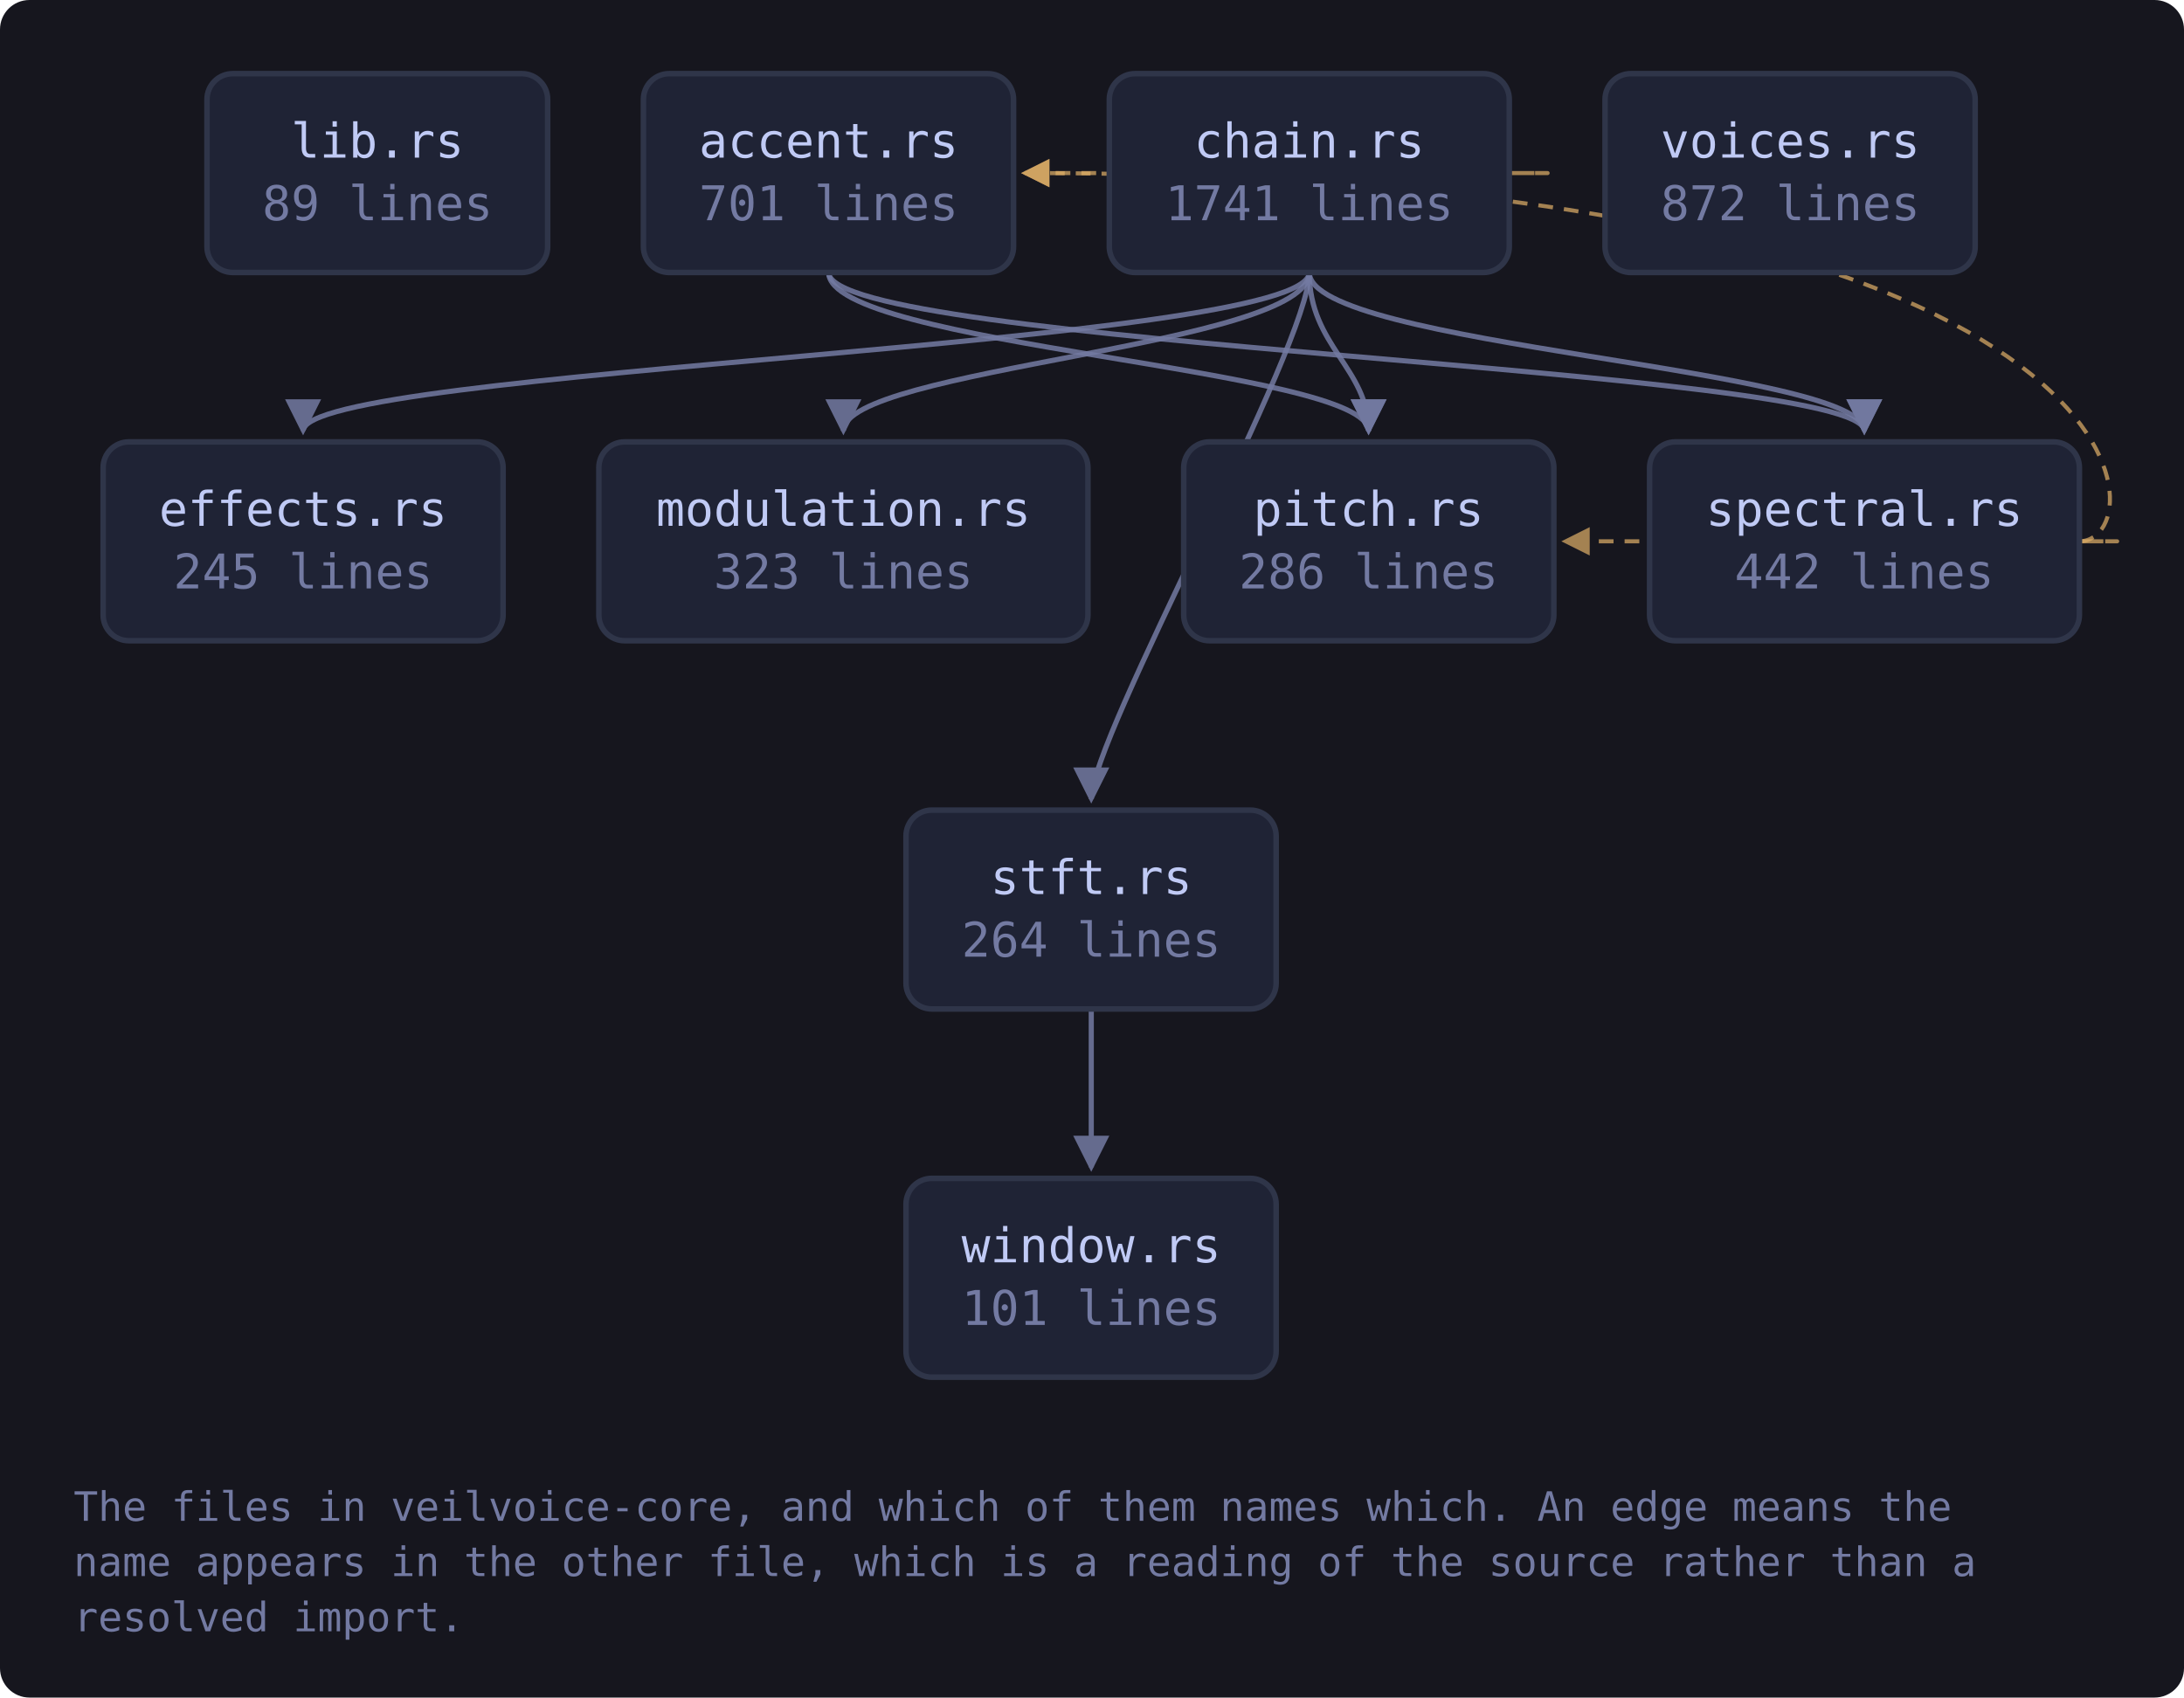
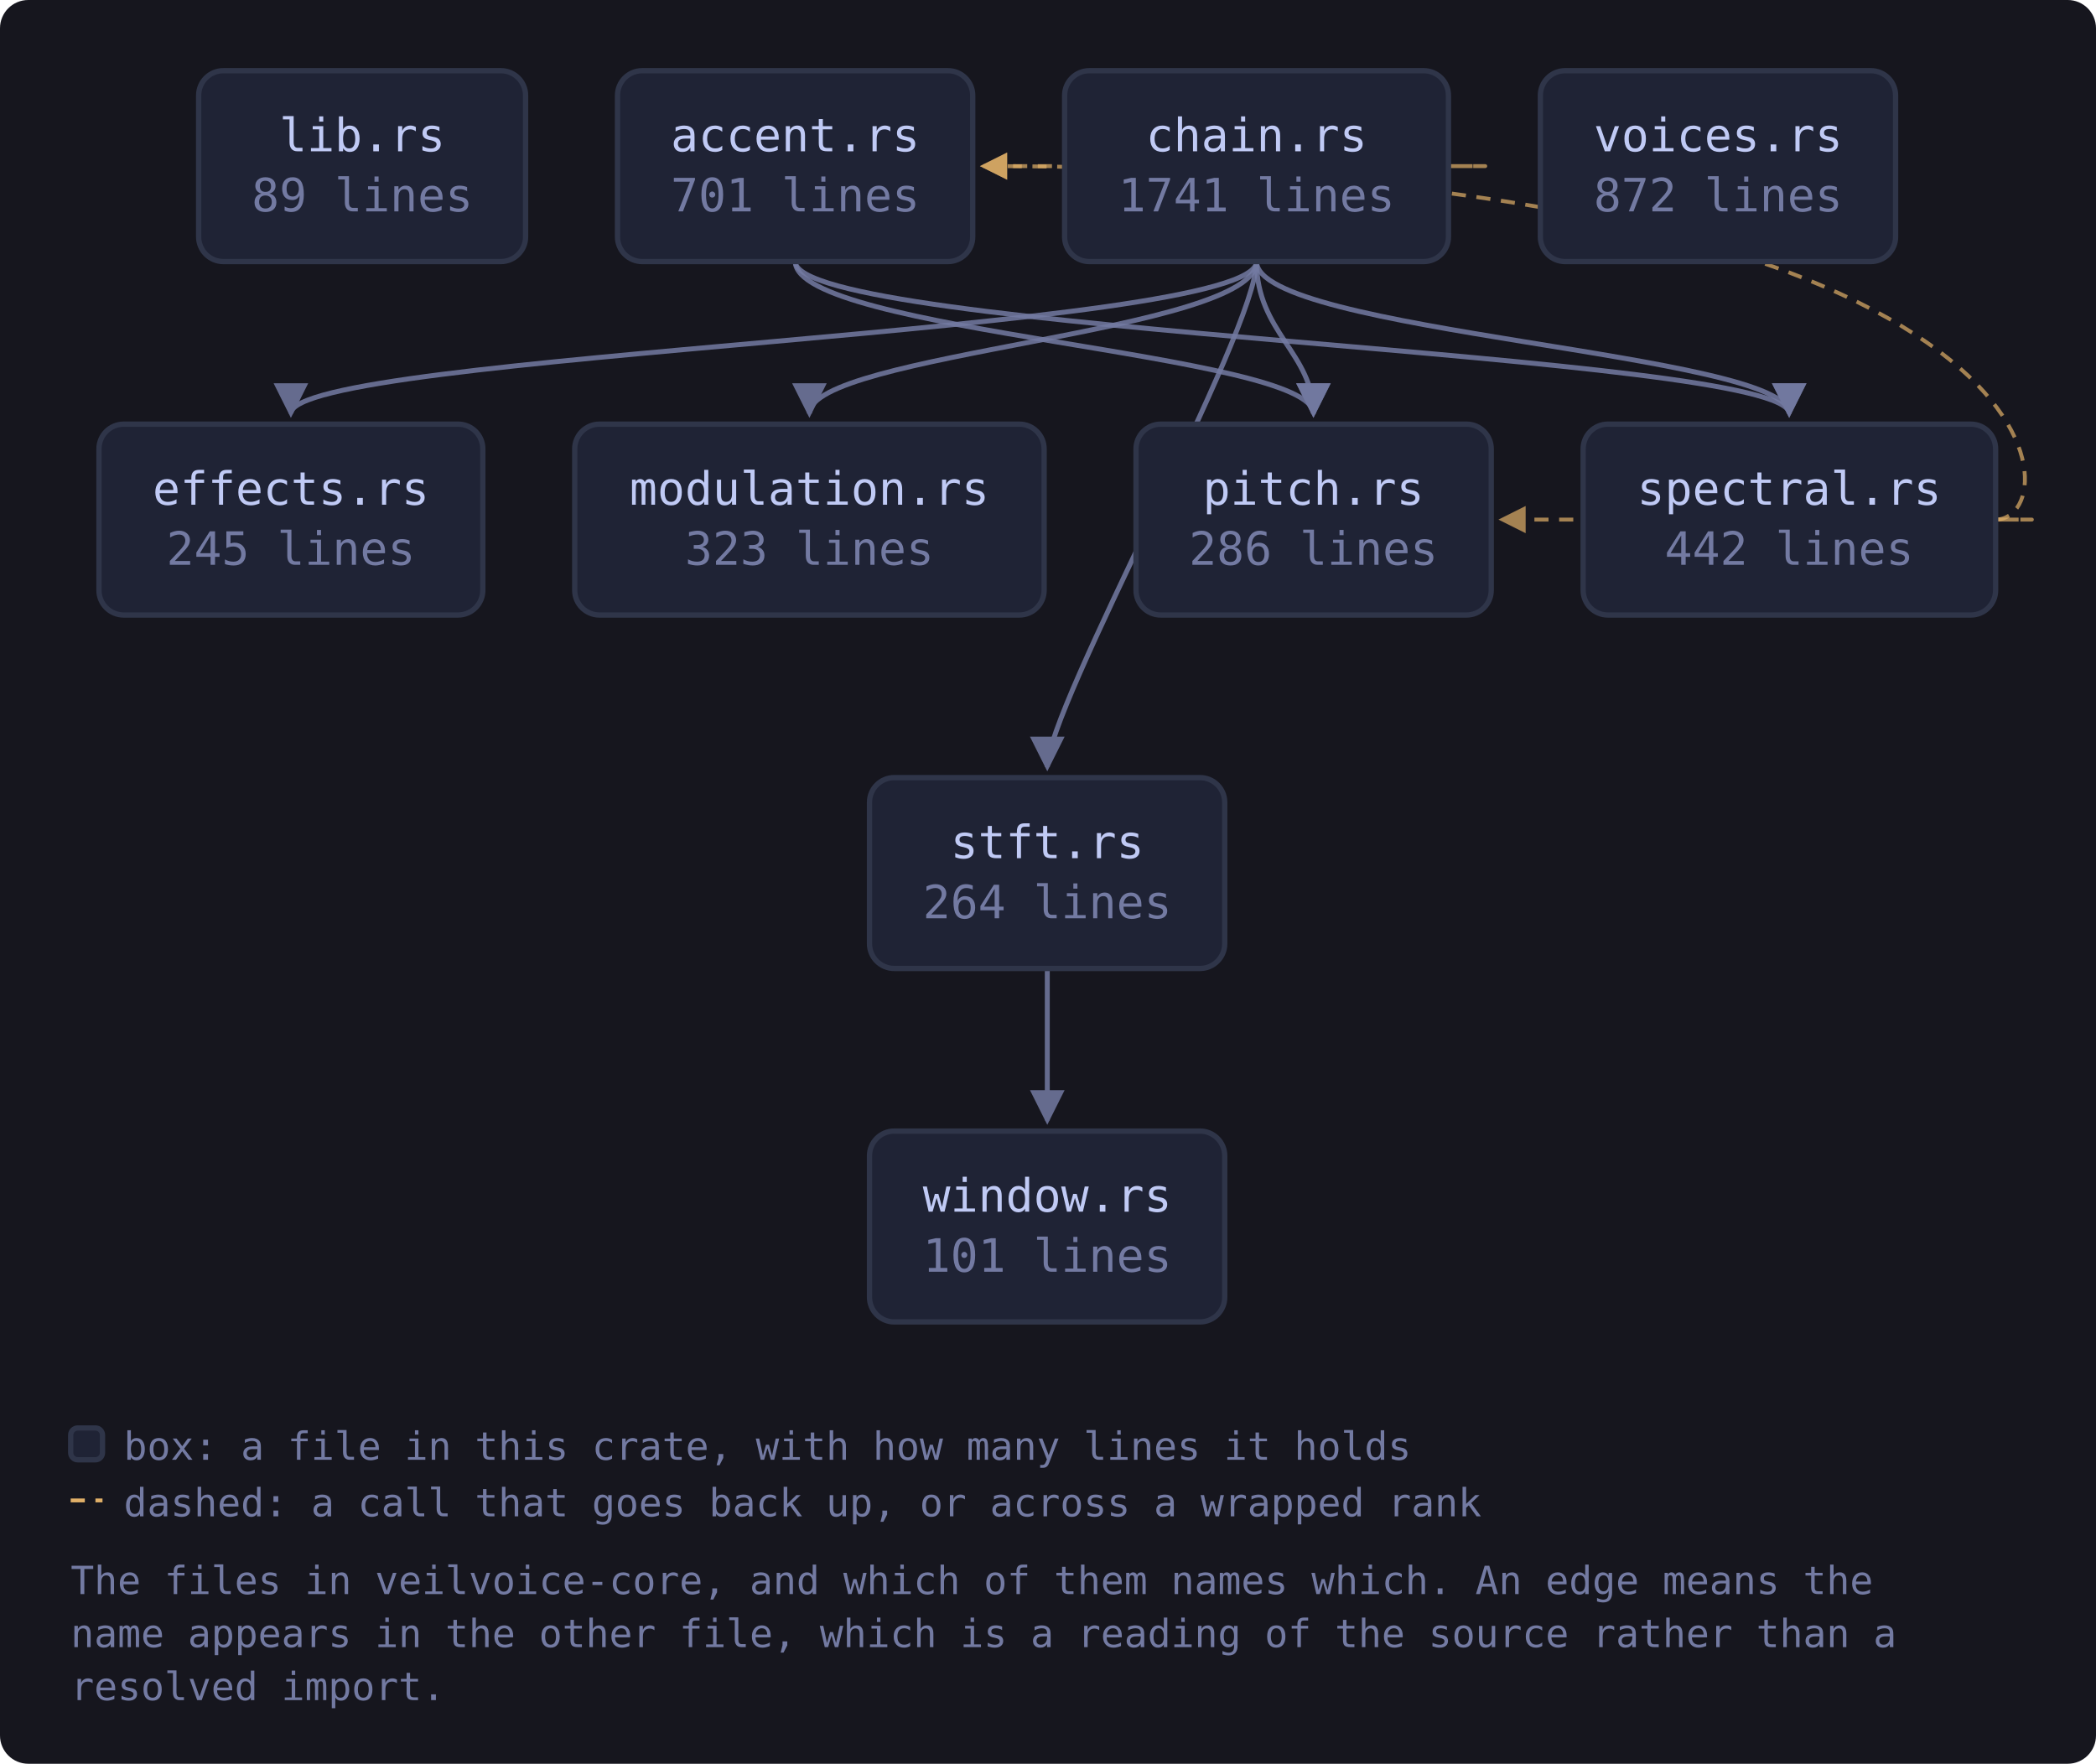
- <svg xmlns="http://www.w3.org/2000/svg" viewBox="0 0 593 461" width="593" height="461" style="max-width:100%;height:auto" role="img" aria-label="flowchart">
+ <svg xmlns="http://www.w3.org/2000/svg" viewBox="0 0 593 499" width="593" height="499" style="max-width:100%;height:auto" role="img" aria-label="flowchart">
  <defs>
    <marker id="a-muted" viewBox="0 0 8 8" refX="7" refY="4" markerWidth="7" markerHeight="7" orient="auto-start-reverse">
      <path d="M0 0 L8 4 L0 8 z" fill="var(--muted, #737aa2)" />
    </marker>
    <marker id="a-warn" viewBox="0 0 8 8" refX="7" refY="4" markerWidth="7" markerHeight="7" orient="auto-start-reverse">
      <path d="M0 0 L8 4 L0 8 z" fill="var(--warn, #e0af68)" />
    </marker>
    <marker id="a-accent" viewBox="0 0 8 8" refX="7" refY="4" markerWidth="7" markerHeight="7" orient="auto-start-reverse">
      <path d="M0 0 L8 4 L0 8 z" fill="var(--accent, #7aa2f7)" />
    </marker>
    <marker id="a-cyan" viewBox="0 0 8 8" refX="7" refY="4" markerWidth="7" markerHeight="7" orient="auto-start-reverse">
      <path d="M0 0 L8 4 L0 8 z" fill="var(--cyan, #7dcfff)" />
    </marker>
    <marker id="a-accent-2" viewBox="0 0 8 8" refX="7" refY="4" markerWidth="7" markerHeight="7" orient="auto-start-reverse">
      <path d="M0 0 L8 4 L0 8 z" fill="var(--accent-2, #bb9af7)" />
    </marker>
  </defs>
-   <rect x="0" y="0" width="593" height="461" fill="var(--bg-inset, #16161e)" rx="8" />
+   <rect x="0" y="0" width="593" height="499" fill="var(--bg-inset, #16161e)" rx="8" />
  <path d="M225.0 74.0 C 225.0 94.0, 371.6 100.0, 371.6 117.0" fill="none" stroke="var(--muted, #737aa2)" stroke-width="1.4" opacity="0.85" marker-end="url(#a-muted)" />
  <path d="M225.0 74.0 C 225.0 94.0, 506.2 100.0, 506.2 117.0" fill="none" stroke="var(--muted, #737aa2)" stroke-width="1.4" opacity="0.85" marker-end="url(#a-muted)" />
  <path d="M409.8 47.0 C 431.8 47.0, 431.8 47.0, 278.2 47.0" fill="none" stroke="var(--warn, #e0af68)" stroke-width="1.1" opacity="0.7" stroke-dasharray="4 3" marker-end="url(#a-warn)" />
  <path d="M355.5 74.0 C 355.5 94.0, 82.3 100.0, 82.3 117.0" fill="none" stroke="var(--muted, #737aa2)" stroke-width="1.4" opacity="0.85" marker-end="url(#a-muted)" />
  <path d="M355.5 74.0 C 355.5 94.0, 229.0 100.0, 229.0 117.0" fill="none" stroke="var(--muted, #737aa2)" stroke-width="1.4" opacity="0.85" marker-end="url(#a-muted)" />
  <path d="M355.5 74.0 C 355.5 94.0, 371.6 100.0, 371.6 117.0" fill="none" stroke="var(--muted, #737aa2)" stroke-width="1.4" opacity="0.85" marker-end="url(#a-muted)" />
  <path d="M355.5 74.0 C 355.5 94.0, 506.2 100.0, 506.2 117.0" fill="none" stroke="var(--muted, #737aa2)" stroke-width="1.4" opacity="0.85" marker-end="url(#a-muted)" />
  <path d="M355.5 74.0 C 355.5 94.0, 296.3 200.0, 296.3 217.0" fill="none" stroke="var(--muted, #737aa2)" stroke-width="1.4" opacity="0.85" marker-end="url(#a-muted)" />
  <path d="M564.6 147.0 C 586.6 147.0, 586.6 47.0, 278.2 47.0" fill="none" stroke="var(--warn, #e0af68)" stroke-width="1.1" opacity="0.7" stroke-dasharray="4 3" marker-end="url(#a-warn)" />
  <path d="M564.6 147.0 C 586.6 147.0, 586.6 147.0, 424.9 147.0" fill="none" stroke="var(--warn, #e0af68)" stroke-width="1.1" opacity="0.7" stroke-dasharray="4 3" marker-end="url(#a-warn)" />
  <path d="M296.3 274.0 C 296.3 294.0, 296.3 300.0, 296.3 317.0" fill="none" stroke="var(--muted, #737aa2)" stroke-width="1.4" opacity="0.85" marker-end="url(#a-muted)" />
  <a href="https://github.com/tilas01/veilvoice/blob/main/crates/veilvoice-core/src/lib.rs" target="_blank" rel="noopener noreferrer">
    <rect x="56.2" y="20.0" width="92.5" height="54.0" rx="7" fill="var(--bg-soft, #1f2335)" stroke="var(--border, #2f3549)" stroke-width="1.5" />
    <text x="102.5" y="42.8" font-family="ui-monospace, SFMono-Regular, Menlo, Consolas, monospace" font-size="13" fill="var(--fg, #c0caf5)" text-anchor="middle">lib.rs</text>
    <text x="102.5" y="59.8" font-family="ui-monospace, SFMono-Regular, Menlo, Consolas, monospace" font-size="13" fill="var(--muted, #737aa2)" text-anchor="middle">89 lines</text>
  </a>
  <a href="https://github.com/tilas01/veilvoice/blob/main/crates/veilvoice-core/src/accent.rs" target="_blank" rel="noopener noreferrer">
    <rect x="174.7" y="20.0" width="100.5" height="54.0" rx="7" fill="var(--bg-soft, #1f2335)" stroke="var(--border, #2f3549)" stroke-width="1.5" />
    <text x="225.0" y="42.8" font-family="ui-monospace, SFMono-Regular, Menlo, Consolas, monospace" font-size="13" fill="var(--fg, #c0caf5)" text-anchor="middle">accent.rs</text>
    <text x="225.0" y="59.8" font-family="ui-monospace, SFMono-Regular, Menlo, Consolas, monospace" font-size="13" fill="var(--muted, #737aa2)" text-anchor="middle">701 lines</text>
  </a>
  <a href="https://github.com/tilas01/veilvoice/blob/main/crates/veilvoice-core/src/chain.rs" target="_blank" rel="noopener noreferrer">
    <rect x="301.2" y="20.0" width="108.6" height="54.0" rx="7" fill="var(--bg-soft, #1f2335)" stroke="var(--border, #2f3549)" stroke-width="1.5" />
    <text x="355.5" y="42.8" font-family="ui-monospace, SFMono-Regular, Menlo, Consolas, monospace" font-size="13" fill="var(--fg, #c0caf5)" text-anchor="middle">chain.rs</text>
    <text x="355.5" y="59.8" font-family="ui-monospace, SFMono-Regular, Menlo, Consolas, monospace" font-size="13" fill="var(--muted, #737aa2)" text-anchor="middle">1741 lines</text>
  </a>
  <a href="https://github.com/tilas01/veilvoice/blob/main/crates/veilvoice-core/src/effects.rs" target="_blank" rel="noopener noreferrer">
    <rect x="28.0" y="120.0" width="108.6" height="54.0" rx="7" fill="var(--bg-soft, #1f2335)" stroke="var(--border, #2f3549)" stroke-width="1.5" />
    <text x="82.3" y="142.8" font-family="ui-monospace, SFMono-Regular, Menlo, Consolas, monospace" font-size="13" fill="var(--fg, #c0caf5)" text-anchor="middle">effects.rs</text>
    <text x="82.3" y="159.8" font-family="ui-monospace, SFMono-Regular, Menlo, Consolas, monospace" font-size="13" fill="var(--muted, #737aa2)" text-anchor="middle">245 lines</text>
  </a>
  <a href="https://github.com/tilas01/veilvoice/blob/main/crates/veilvoice-core/src/modulation.rs" target="_blank" rel="noopener noreferrer">
    <rect x="162.6" y="120.0" width="132.8" height="54.0" rx="7" fill="var(--bg-soft, #1f2335)" stroke="var(--border, #2f3549)" stroke-width="1.5" />
    <text x="229.0" y="142.8" font-family="ui-monospace, SFMono-Regular, Menlo, Consolas, monospace" font-size="13" fill="var(--fg, #c0caf5)" text-anchor="middle">modulation.rs</text>
    <text x="229.0" y="159.8" font-family="ui-monospace, SFMono-Regular, Menlo, Consolas, monospace" font-size="13" fill="var(--muted, #737aa2)" text-anchor="middle">323 lines</text>
  </a>
  <a href="https://github.com/tilas01/veilvoice/blob/main/crates/veilvoice-core/src/pitch.rs" target="_blank" rel="noopener noreferrer">
    <rect x="321.4" y="120.0" width="100.5" height="54.0" rx="7" fill="var(--bg-soft, #1f2335)" stroke="var(--border, #2f3549)" stroke-width="1.5" />
    <text x="371.6" y="142.8" font-family="ui-monospace, SFMono-Regular, Menlo, Consolas, monospace" font-size="13" fill="var(--fg, #c0caf5)" text-anchor="middle">pitch.rs</text>
    <text x="371.6" y="159.8" font-family="ui-monospace, SFMono-Regular, Menlo, Consolas, monospace" font-size="13" fill="var(--muted, #737aa2)" text-anchor="middle">286 lines</text>
  </a>
  <a href="https://github.com/tilas01/veilvoice/blob/main/crates/veilvoice-core/src/spectral.rs" target="_blank" rel="noopener noreferrer">
    <rect x="447.9" y="120.0" width="116.7" height="54.0" rx="7" fill="var(--bg-soft, #1f2335)" stroke="var(--border, #2f3549)" stroke-width="1.5" />
    <text x="506.2" y="142.8" font-family="ui-monospace, SFMono-Regular, Menlo, Consolas, monospace" font-size="13" fill="var(--fg, #c0caf5)" text-anchor="middle">spectral.rs</text>
    <text x="506.2" y="159.8" font-family="ui-monospace, SFMono-Regular, Menlo, Consolas, monospace" font-size="13" fill="var(--muted, #737aa2)" text-anchor="middle">442 lines</text>
  </a>
  <a href="https://github.com/tilas01/veilvoice/blob/main/crates/veilvoice-core/src/stft.rs" target="_blank" rel="noopener noreferrer">
    <rect x="246.0" y="220.0" width="100.5" height="54.0" rx="7" fill="var(--bg-soft, #1f2335)" stroke="var(--border, #2f3549)" stroke-width="1.5" />
    <text x="296.3" y="242.8" font-family="ui-monospace, SFMono-Regular, Menlo, Consolas, monospace" font-size="13" fill="var(--fg, #c0caf5)" text-anchor="middle">stft.rs</text>
    <text x="296.3" y="259.8" font-family="ui-monospace, SFMono-Regular, Menlo, Consolas, monospace" font-size="13" fill="var(--muted, #737aa2)" text-anchor="middle">264 lines</text>
  </a>
  <a href="https://github.com/tilas01/veilvoice/blob/main/crates/veilvoice-core/src/voices.rs" target="_blank" rel="noopener noreferrer">
    <rect x="435.8" y="20.0" width="100.5" height="54.0" rx="7" fill="var(--bg-soft, #1f2335)" stroke="var(--border, #2f3549)" stroke-width="1.5" />
    <text x="486.1" y="42.8" font-family="ui-monospace, SFMono-Regular, Menlo, Consolas, monospace" font-size="13" fill="var(--fg, #c0caf5)" text-anchor="middle">voices.rs</text>
    <text x="486.1" y="59.8" font-family="ui-monospace, SFMono-Regular, Menlo, Consolas, monospace" font-size="13" fill="var(--muted, #737aa2)" text-anchor="middle">872 lines</text>
  </a>
  <a href="https://github.com/tilas01/veilvoice/blob/main/crates/veilvoice-core/src/window.rs" target="_blank" rel="noopener noreferrer">
    <rect x="246.0" y="320.0" width="100.5" height="54.0" rx="7" fill="var(--bg-soft, #1f2335)" stroke="var(--border, #2f3549)" stroke-width="1.5" />
    <text x="296.3" y="342.8" font-family="ui-monospace, SFMono-Regular, Menlo, Consolas, monospace" font-size="13" fill="var(--fg, #c0caf5)" text-anchor="middle">window.rs</text>
    <text x="296.3" y="359.8" font-family="ui-monospace, SFMono-Regular, Menlo, Consolas, monospace" font-size="13" fill="var(--muted, #737aa2)" text-anchor="middle">101 lines</text>
  </a>
-   <text x="20.0" y="413.0" font-family="ui-monospace, SFMono-Regular, Menlo, Consolas, monospace" font-size="11" fill="var(--muted, #737aa2)">The files in veilvoice-core, and which of them names which. An edge means the</text>
-   <text x="20.0" y="428.0" font-family="ui-monospace, SFMono-Regular, Menlo, Consolas, monospace" font-size="11" fill="var(--muted, #737aa2)">name appears in the other file, which is a reading of the source rather than a</text>
-   <text x="20.0" y="443.0" font-family="ui-monospace, SFMono-Regular, Menlo, Consolas, monospace" font-size="11" fill="var(--muted, #737aa2)">resolved import.</text>
+   <rect x="20.0" y="404.0" width="9" height="9" rx="2" fill="var(--bg-soft, #1f2335)" stroke="var(--border, #2f3549)" stroke-width="1.5" />
+   <text x="35.0" y="413.0" font-family="ui-monospace, SFMono-Regular, Menlo, Consolas, monospace" font-size="11" fill="var(--muted, #737aa2)">box: a file in this crate, with how many lines it holds</text>
+   <path d="M20.0 424.5 L29.0 424.5" stroke="var(--warn, #e0af68)" stroke-width="1.1" stroke-dasharray="4 3" />
+   <text x="35.0" y="429.0" font-family="ui-monospace, SFMono-Regular, Menlo, Consolas, monospace" font-size="11" fill="var(--muted, #737aa2)">dashed: a call that goes back up, or across a wrapped rank</text>
+   <text x="20.0" y="451.0" font-family="ui-monospace, SFMono-Regular, Menlo, Consolas, monospace" font-size="11" fill="var(--muted, #737aa2)">The files in veilvoice-core, and which of them names which. An edge means the</text>
+   <text x="20.0" y="466.0" font-family="ui-monospace, SFMono-Regular, Menlo, Consolas, monospace" font-size="11" fill="var(--muted, #737aa2)">name appears in the other file, which is a reading of the source rather than a</text>
+   <text x="20.0" y="481.0" font-family="ui-monospace, SFMono-Regular, Menlo, Consolas, monospace" font-size="11" fill="var(--muted, #737aa2)">resolved import.</text>
</svg>
